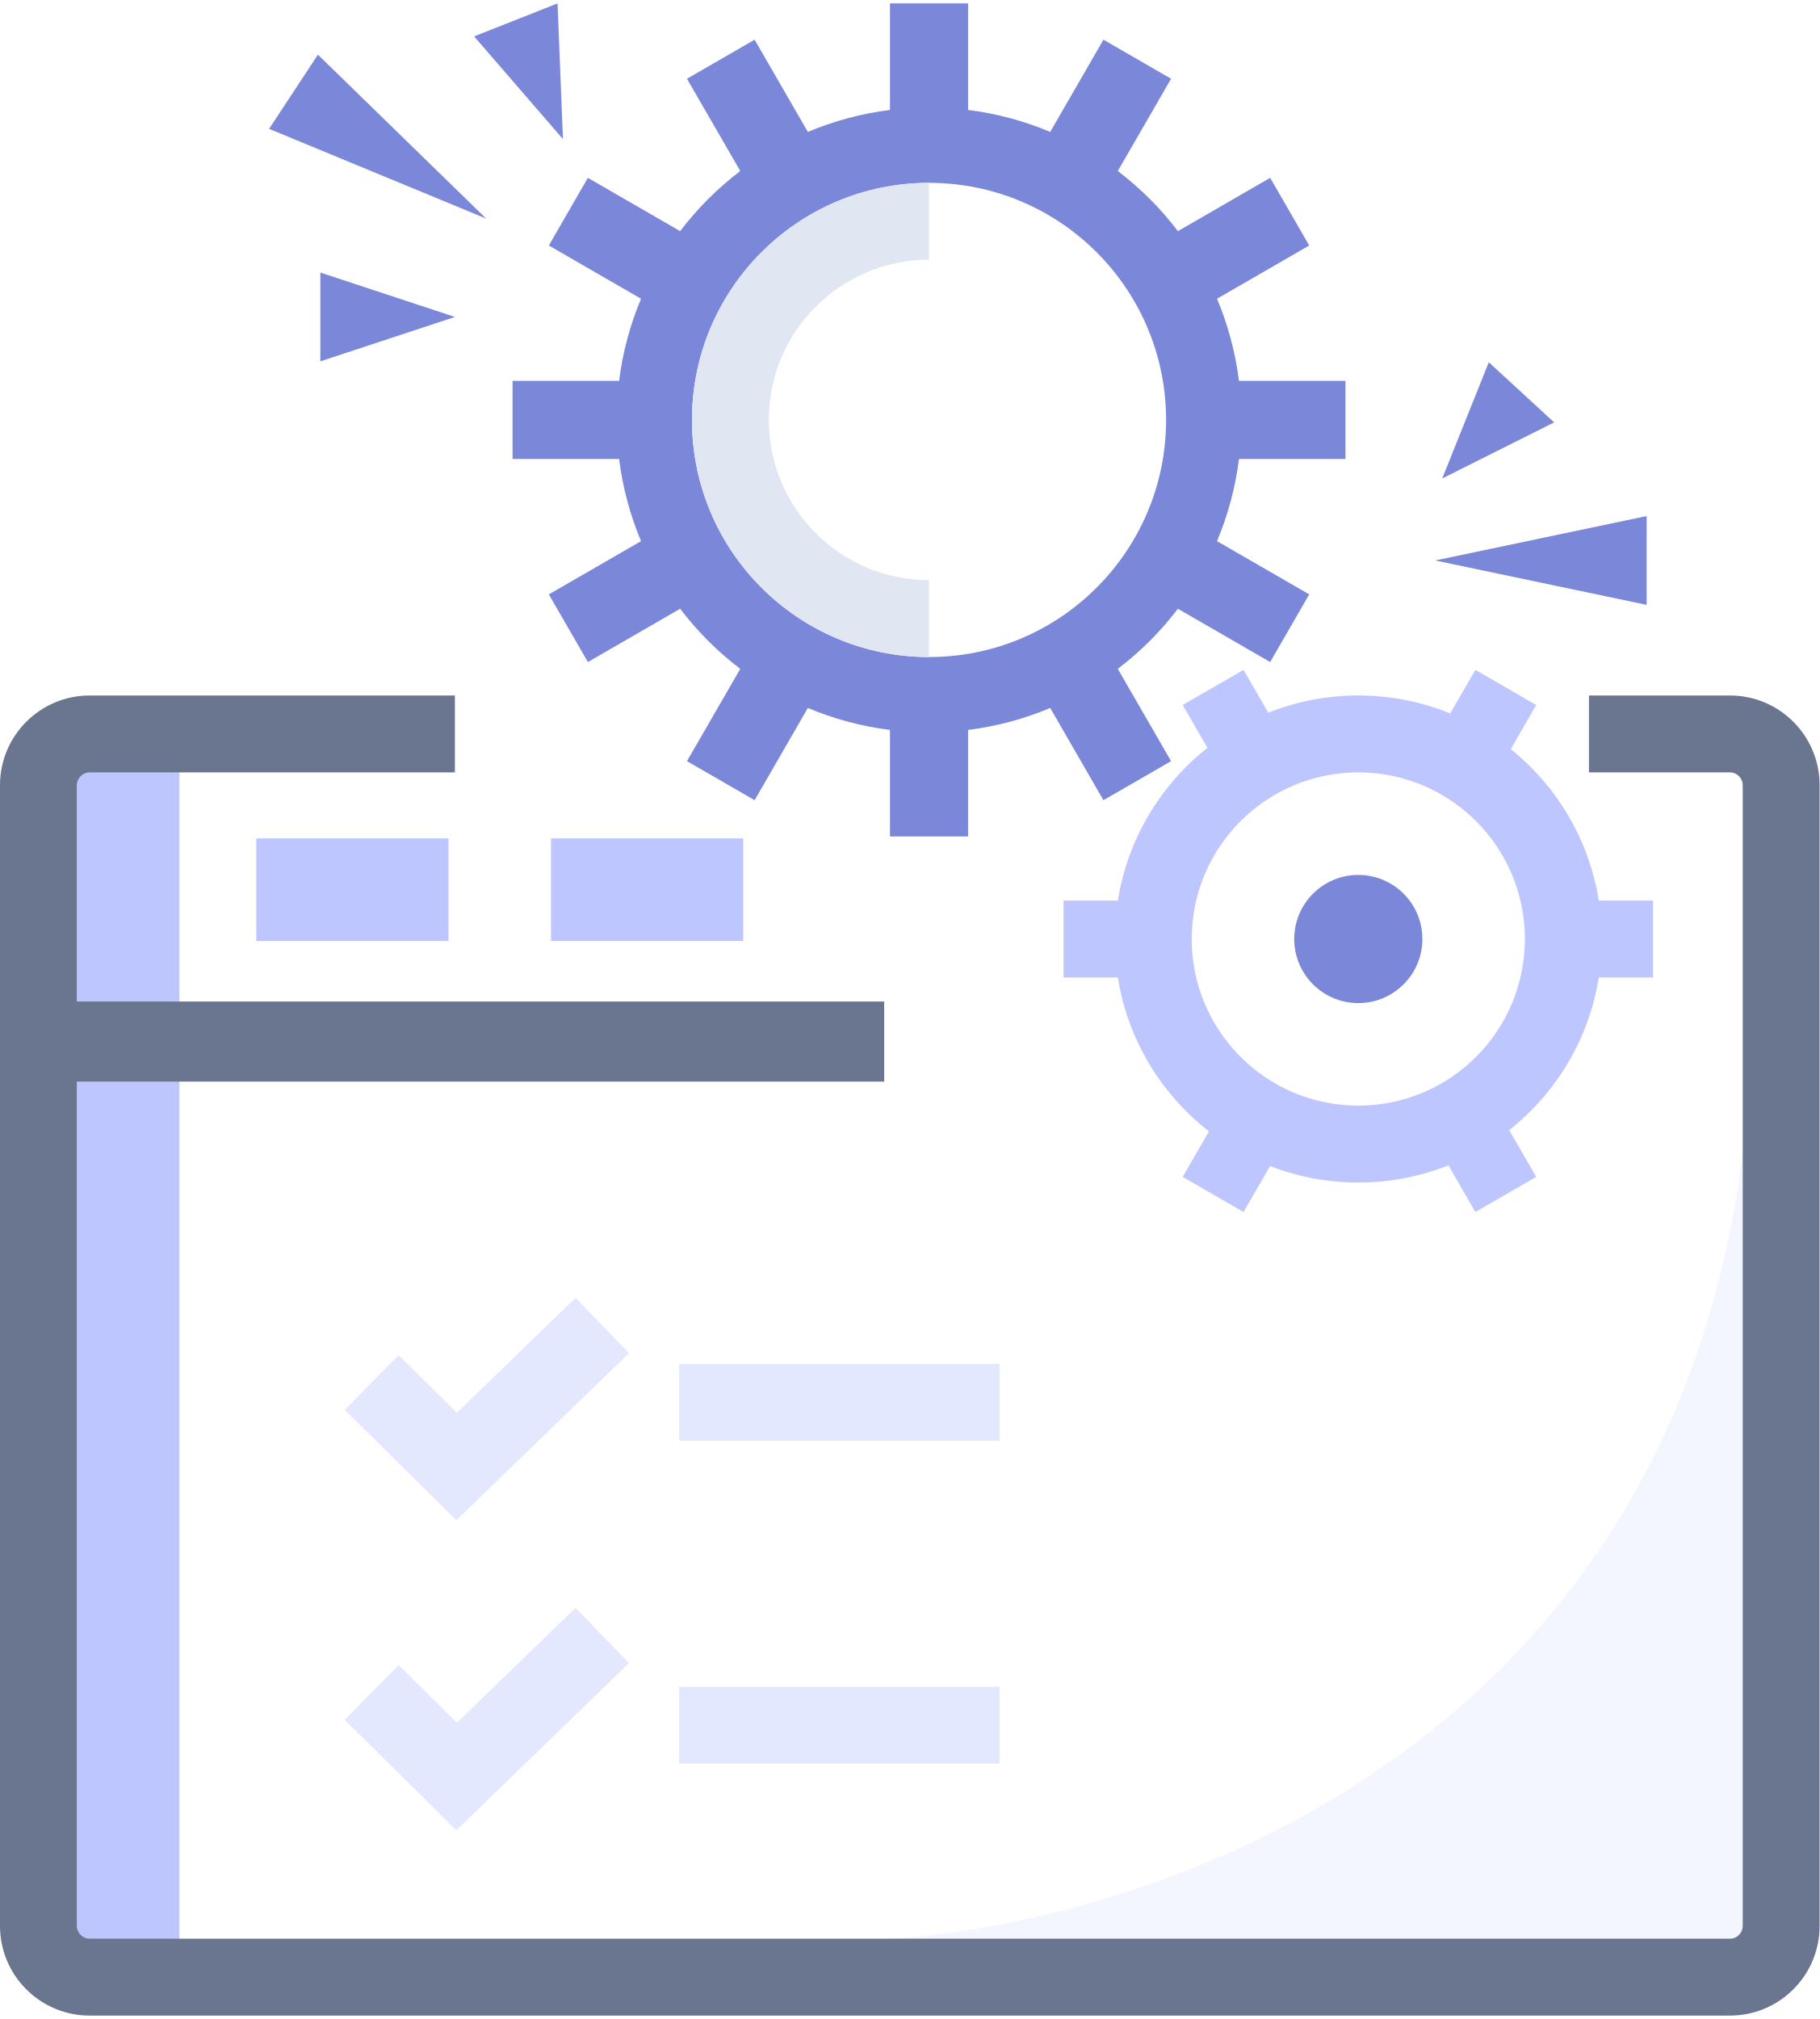
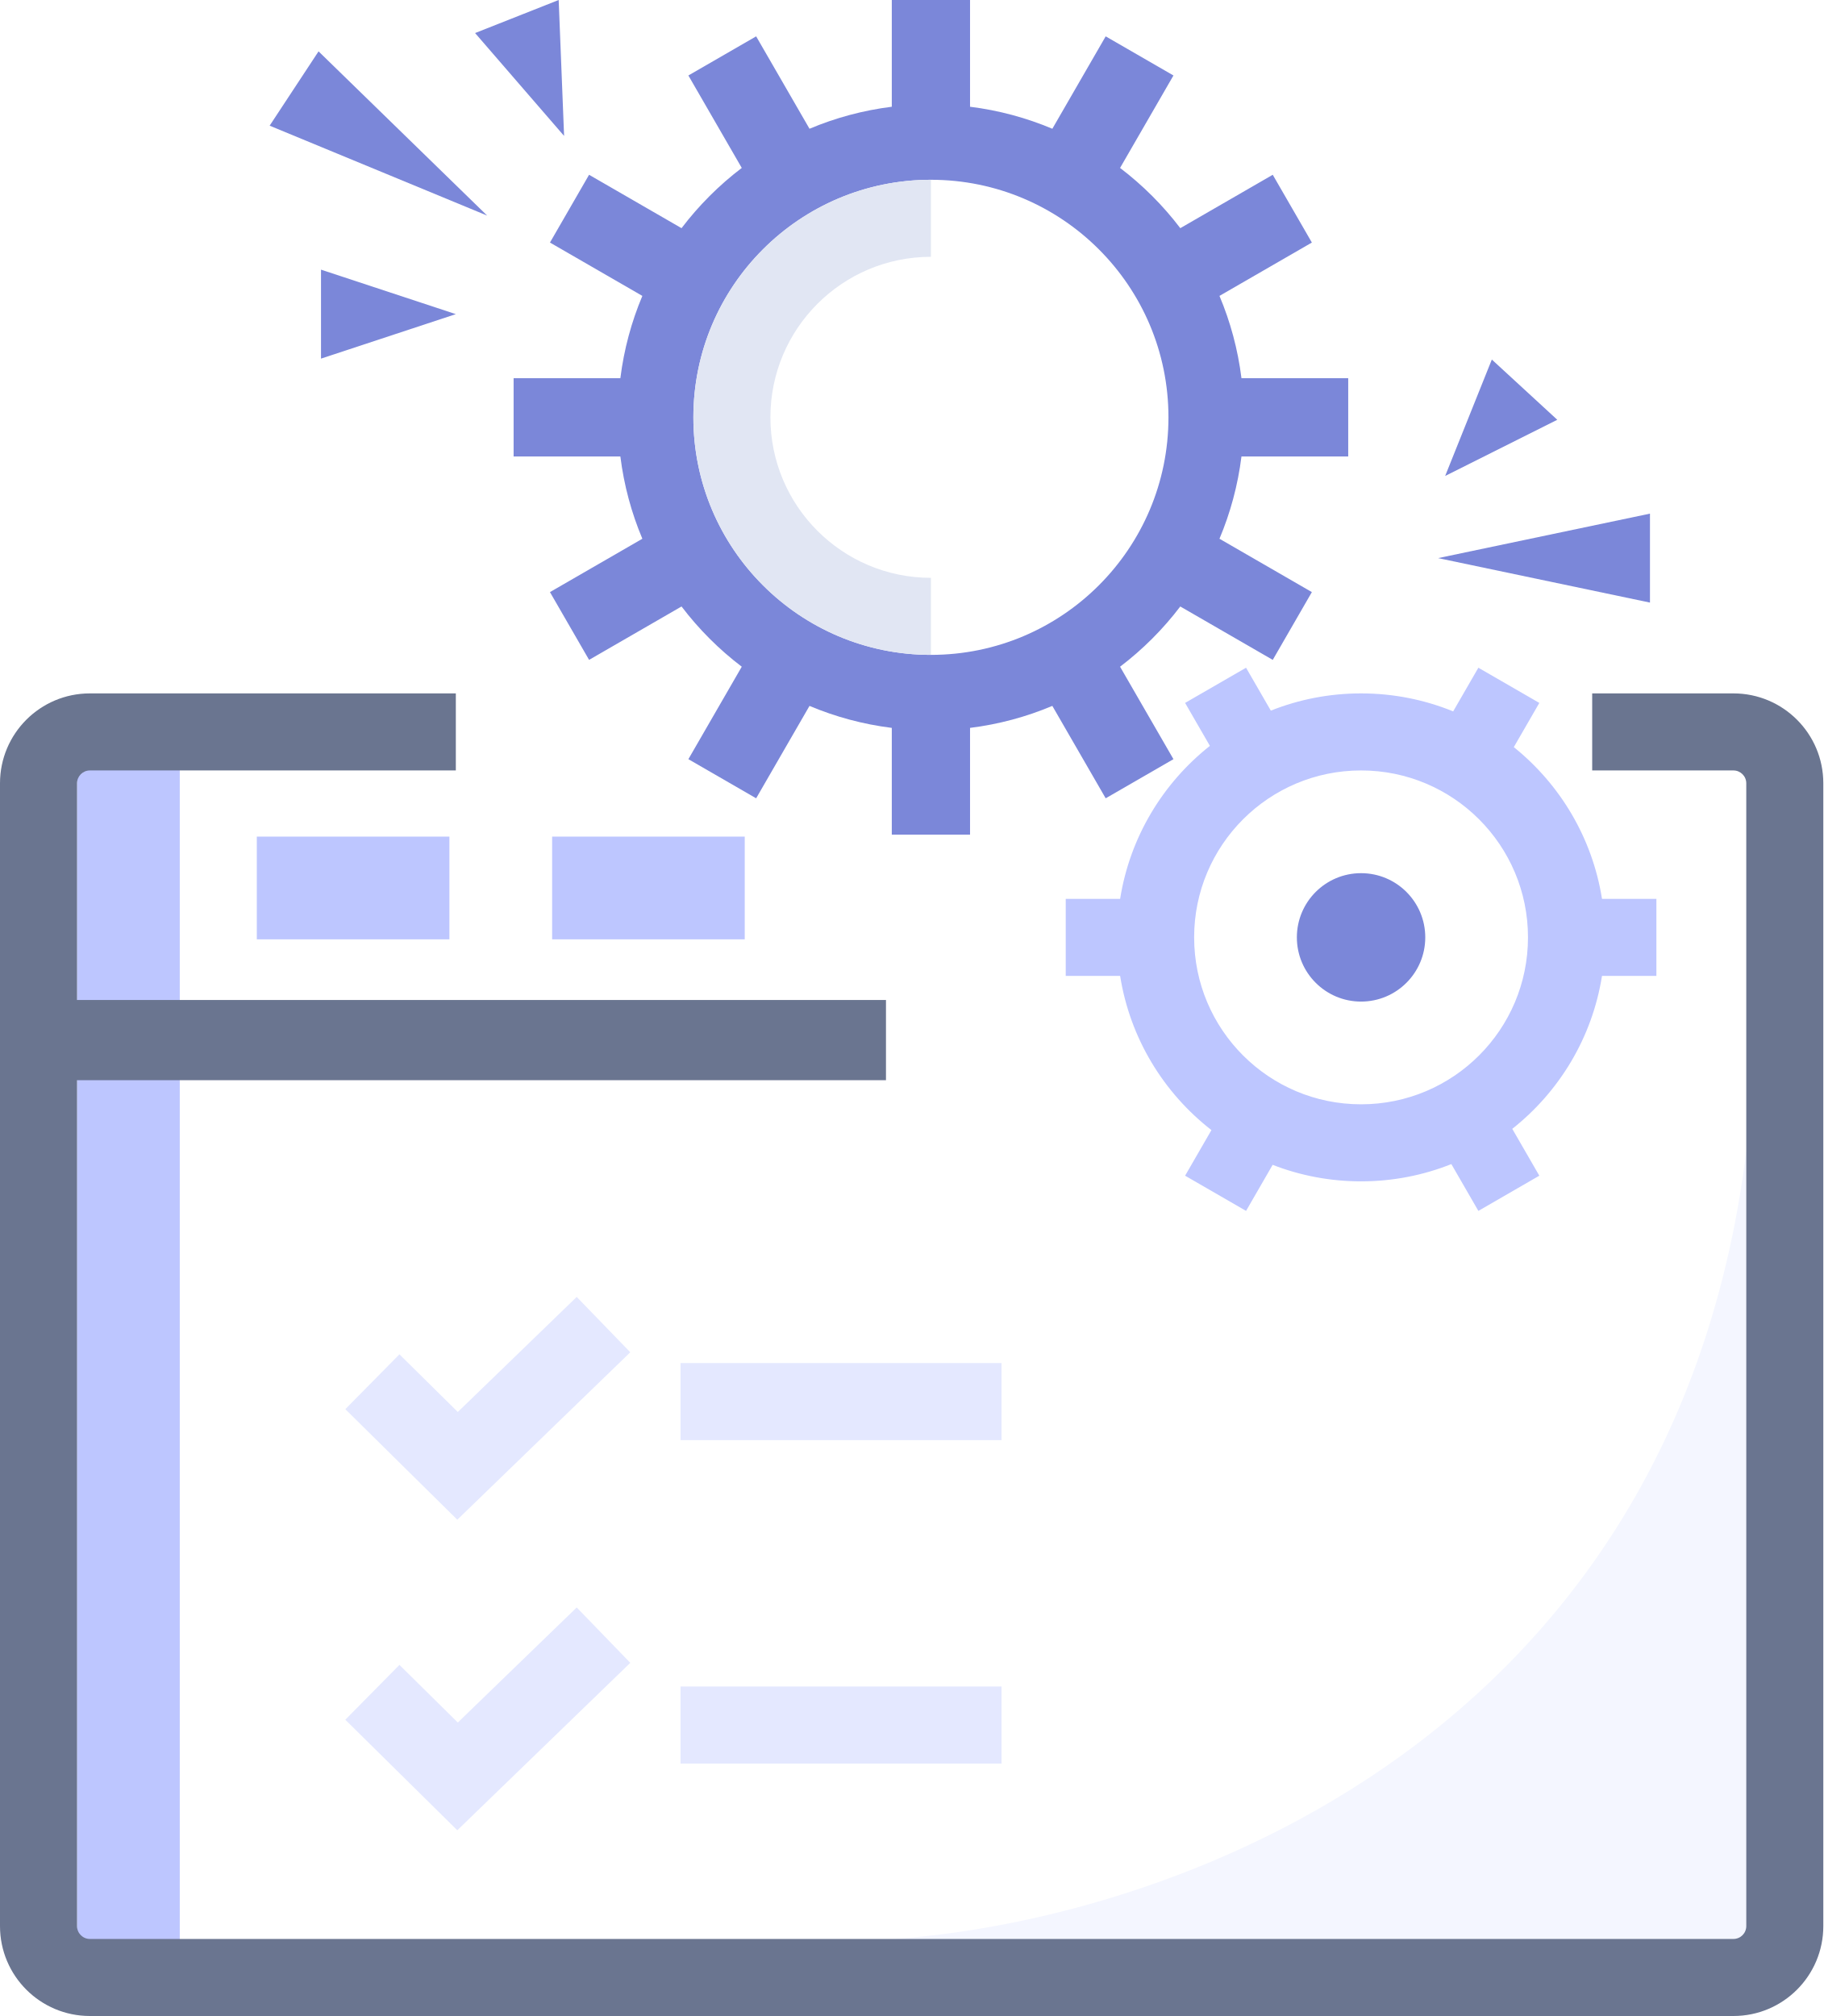
- <svg xmlns="http://www.w3.org/2000/svg" width="64" height="71" viewBox="0 0 142 157" fill="none">
+ <svg xmlns="http://www.w3.org/2000/svg" width="142" height="157" viewBox="0 0 142 157" fill="none">
  <path d="M136 151.152V89.652C130 138.052 86.833 150.985 66 151.152H136Z" fill="#F4F6FF" />
  <path d="M37.94 16.79L21 9.787L24.809 4L37.94 16.79Z" fill="#7B87D9" />
  <path d="M35.5 24.464L25 27.928L25 21L35.5 24.464Z" fill="#7B87D9" />
  <path d="M112.549 37.067L116.184 28L121.282 32.691L112.549 37.067Z" fill="#7B87D9" />
  <path d="M112 43.464L128.5 40L128.5 46.928L112 43.464Z" fill="#7B87D9" />
  <path d="M43.932 10.586L37 2.574L43.51 -3.00407e-05L43.932 10.586Z" fill="#7B87D9" />
  <path d="M6 57.152L6 152.152H14L14 57.152H6Z" fill="#BDC6FF" />
  <path d="M20 73.152L35 73.152L35 65.152L20 65.152L20 73.152Z" fill="#BDC6FF" />
  <path d="M43 73.152L58 73.152L58 65.152L43 65.152L43 73.152Z" fill="#BDC6FF" />
  <path fill-rule="evenodd" clip-rule="evenodd" d="M7 157C3.134 157 0 153.866 0 150V61C0 57.134 3.134 54 7 54H35.5V60H7C6.448 60 6 60.448 6 61V77.878H69V84.123H6V150C6 150.552 6.448 151 7 151H135C135.552 151 136 150.552 136 150V61C136 60.448 135.552 60 135 60H124V54H135C138.866 54 142 57.134 142 61V150C142 153.866 138.866 157 135 157H7Z" fill="#6A7590" />
  <path fill-rule="evenodd" clip-rule="evenodd" d="M78 112.152H53V106.152H78V112.152Z" fill="#BDC6FF" fill-opacity="0.4" />
  <path fill-rule="evenodd" clip-rule="evenodd" d="M49.087 129.497L35.614 142.536L26.893 133.927L31.108 129.657L35.655 134.146L44.914 125.185L49.087 129.497Z" fill="#BDC6FF" fill-opacity="0.4" />
  <path fill-rule="evenodd" clip-rule="evenodd" d="M49.087 105.311L35.614 118.351L26.893 109.741L31.108 105.471L35.655 109.961L44.914 101L49.087 105.311Z" fill="#BDC6FF" fill-opacity="0.4" />
  <path fill-rule="evenodd" clip-rule="evenodd" d="M78 137.341H53V131.341H78V137.341Z" fill="#BDC6FF" fill-opacity="0.4" />
  <path fill-rule="evenodd" clip-rule="evenodd" d="M102.169 46.111L94.973 41.956C95.821 39.943 96.406 37.792 96.686 35.547H105V29.453H96.686C96.406 27.207 95.821 25.057 94.973 23.044L102.169 18.889L99.122 13.611L91.922 17.769C90.578 16.001 88.999 14.422 87.231 13.078L91.389 5.878L86.111 2.831L81.957 10.027C79.943 9.179 77.793 8.593 75.547 8.313V0H69.453V8.313C67.207 8.594 65.057 9.179 63.044 10.027L58.889 2.831L53.611 5.878L57.769 13.078C56.001 14.422 54.422 16.001 53.078 17.769L45.877 13.611L42.831 18.889L50.027 23.044C49.179 25.057 48.594 27.207 48.314 29.453H40V35.547H48.314C48.594 37.793 49.179 39.943 50.027 41.956L42.831 46.111L45.878 51.389L53.078 47.231C54.422 48.999 56.001 50.578 57.769 51.921L53.611 59.122L58.889 62.169L63.044 54.973C65.057 55.821 67.207 56.406 69.453 56.686V65H75.547V56.686C77.793 56.406 79.943 55.821 81.956 54.973L86.111 62.169L91.389 59.122L87.231 51.922C88.999 50.578 90.578 48.999 91.921 47.231L99.122 51.389L102.169 46.111ZM72.5 51C82.717 51 91 42.717 91 32.5C91 22.283 82.717 14 72.5 14C62.283 14 54 22.283 54 32.5C54 42.717 62.283 51 72.5 51Z" fill="#7B87D9" />
  <path fill-rule="evenodd" clip-rule="evenodd" d="M72.5 20V14C62.283 14 54 22.282 54 32.5C54 42.717 62.283 51 72.5 51V45C65.597 45 60 39.404 60 32.5C60 25.596 65.597 20 72.5 20Z" fill="#E1E6F3" />
  <path fill-rule="evenodd" clip-rule="evenodd" d="M92.296 54.741L97.043 52L98.973 55.342C101.146 54.476 103.518 54 106 54C108.538 54 110.96 54.498 113.173 55.401L115.136 52L119.883 54.741L117.896 58.184C121.489 61.073 124.01 65.242 124.764 70H129V76H124.764C124.002 80.81 121.434 85.019 117.776 87.911L119.883 91.56L115.136 94.301L113.032 90.656C110.857 91.523 108.484 92 106 92C103.571 92 101.249 91.544 99.114 90.714L97.043 94.301L92.296 91.56L94.347 88.008C90.624 85.113 88.007 80.864 87.236 76H83V70H87.236C87.999 65.188 90.568 60.978 94.227 58.086L92.296 54.741ZM106 86C113.18 86 119 80.18 119 73C119 65.82 113.18 60 106 60C98.82 60 93 65.82 93 73C93 80.18 98.82 86 106 86Z" fill="#BDC6FF" />
  <circle cx="106" cy="73" r="5" fill="#7B87D9" />
</svg>
